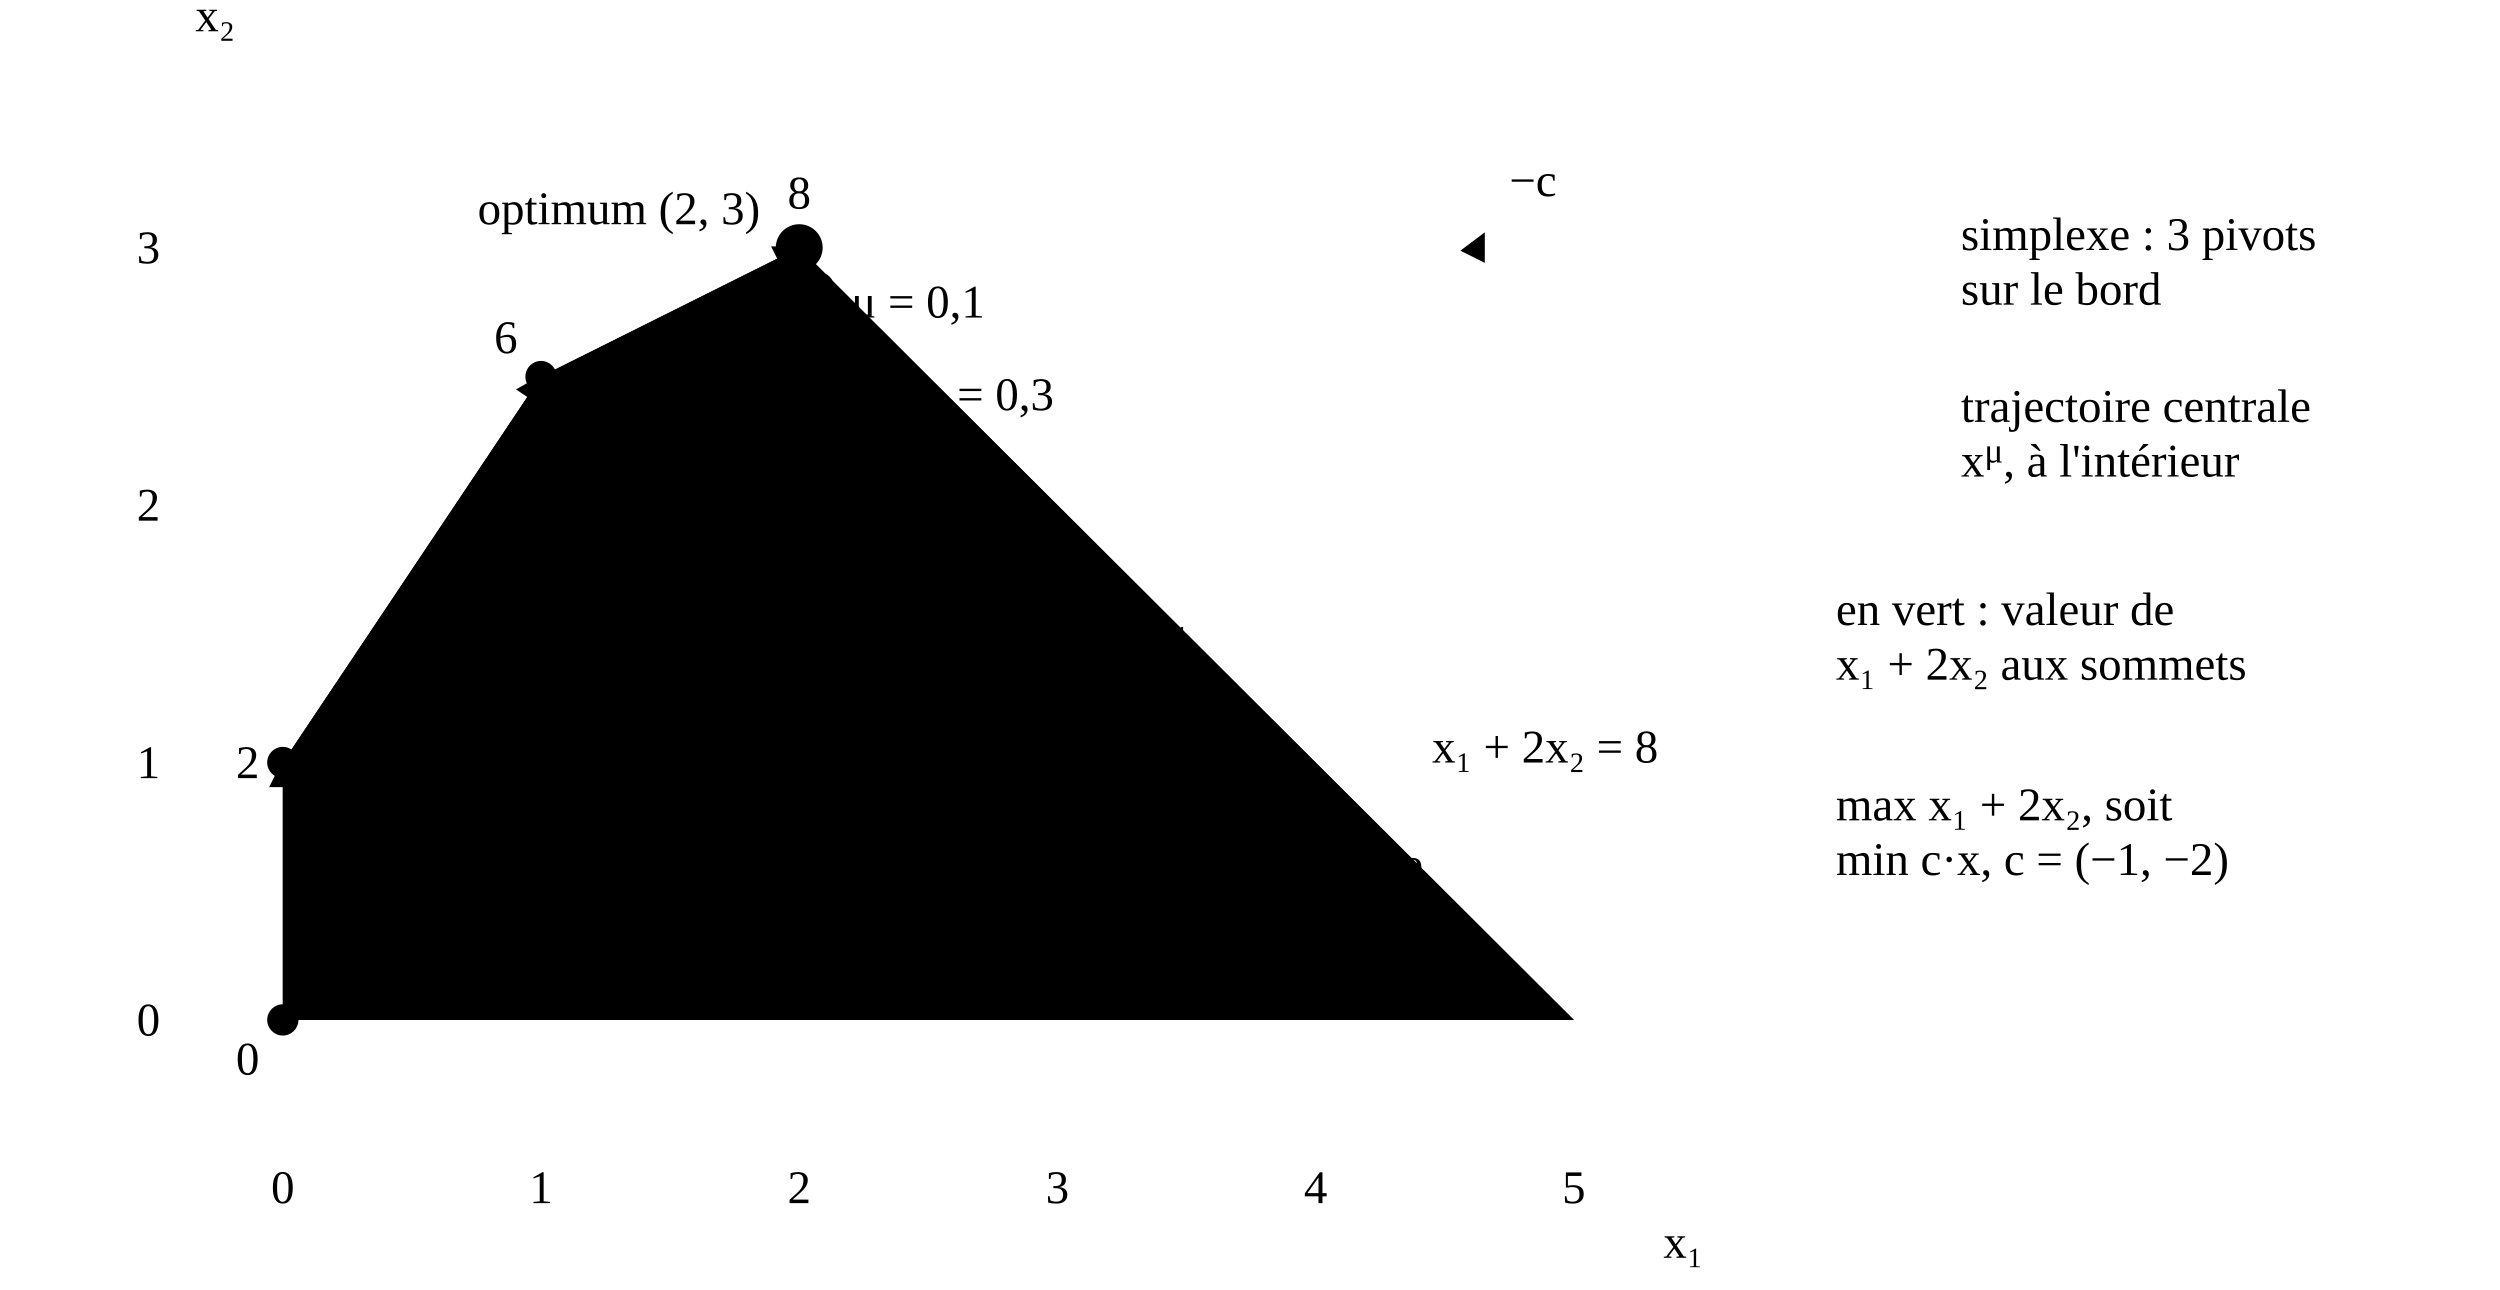
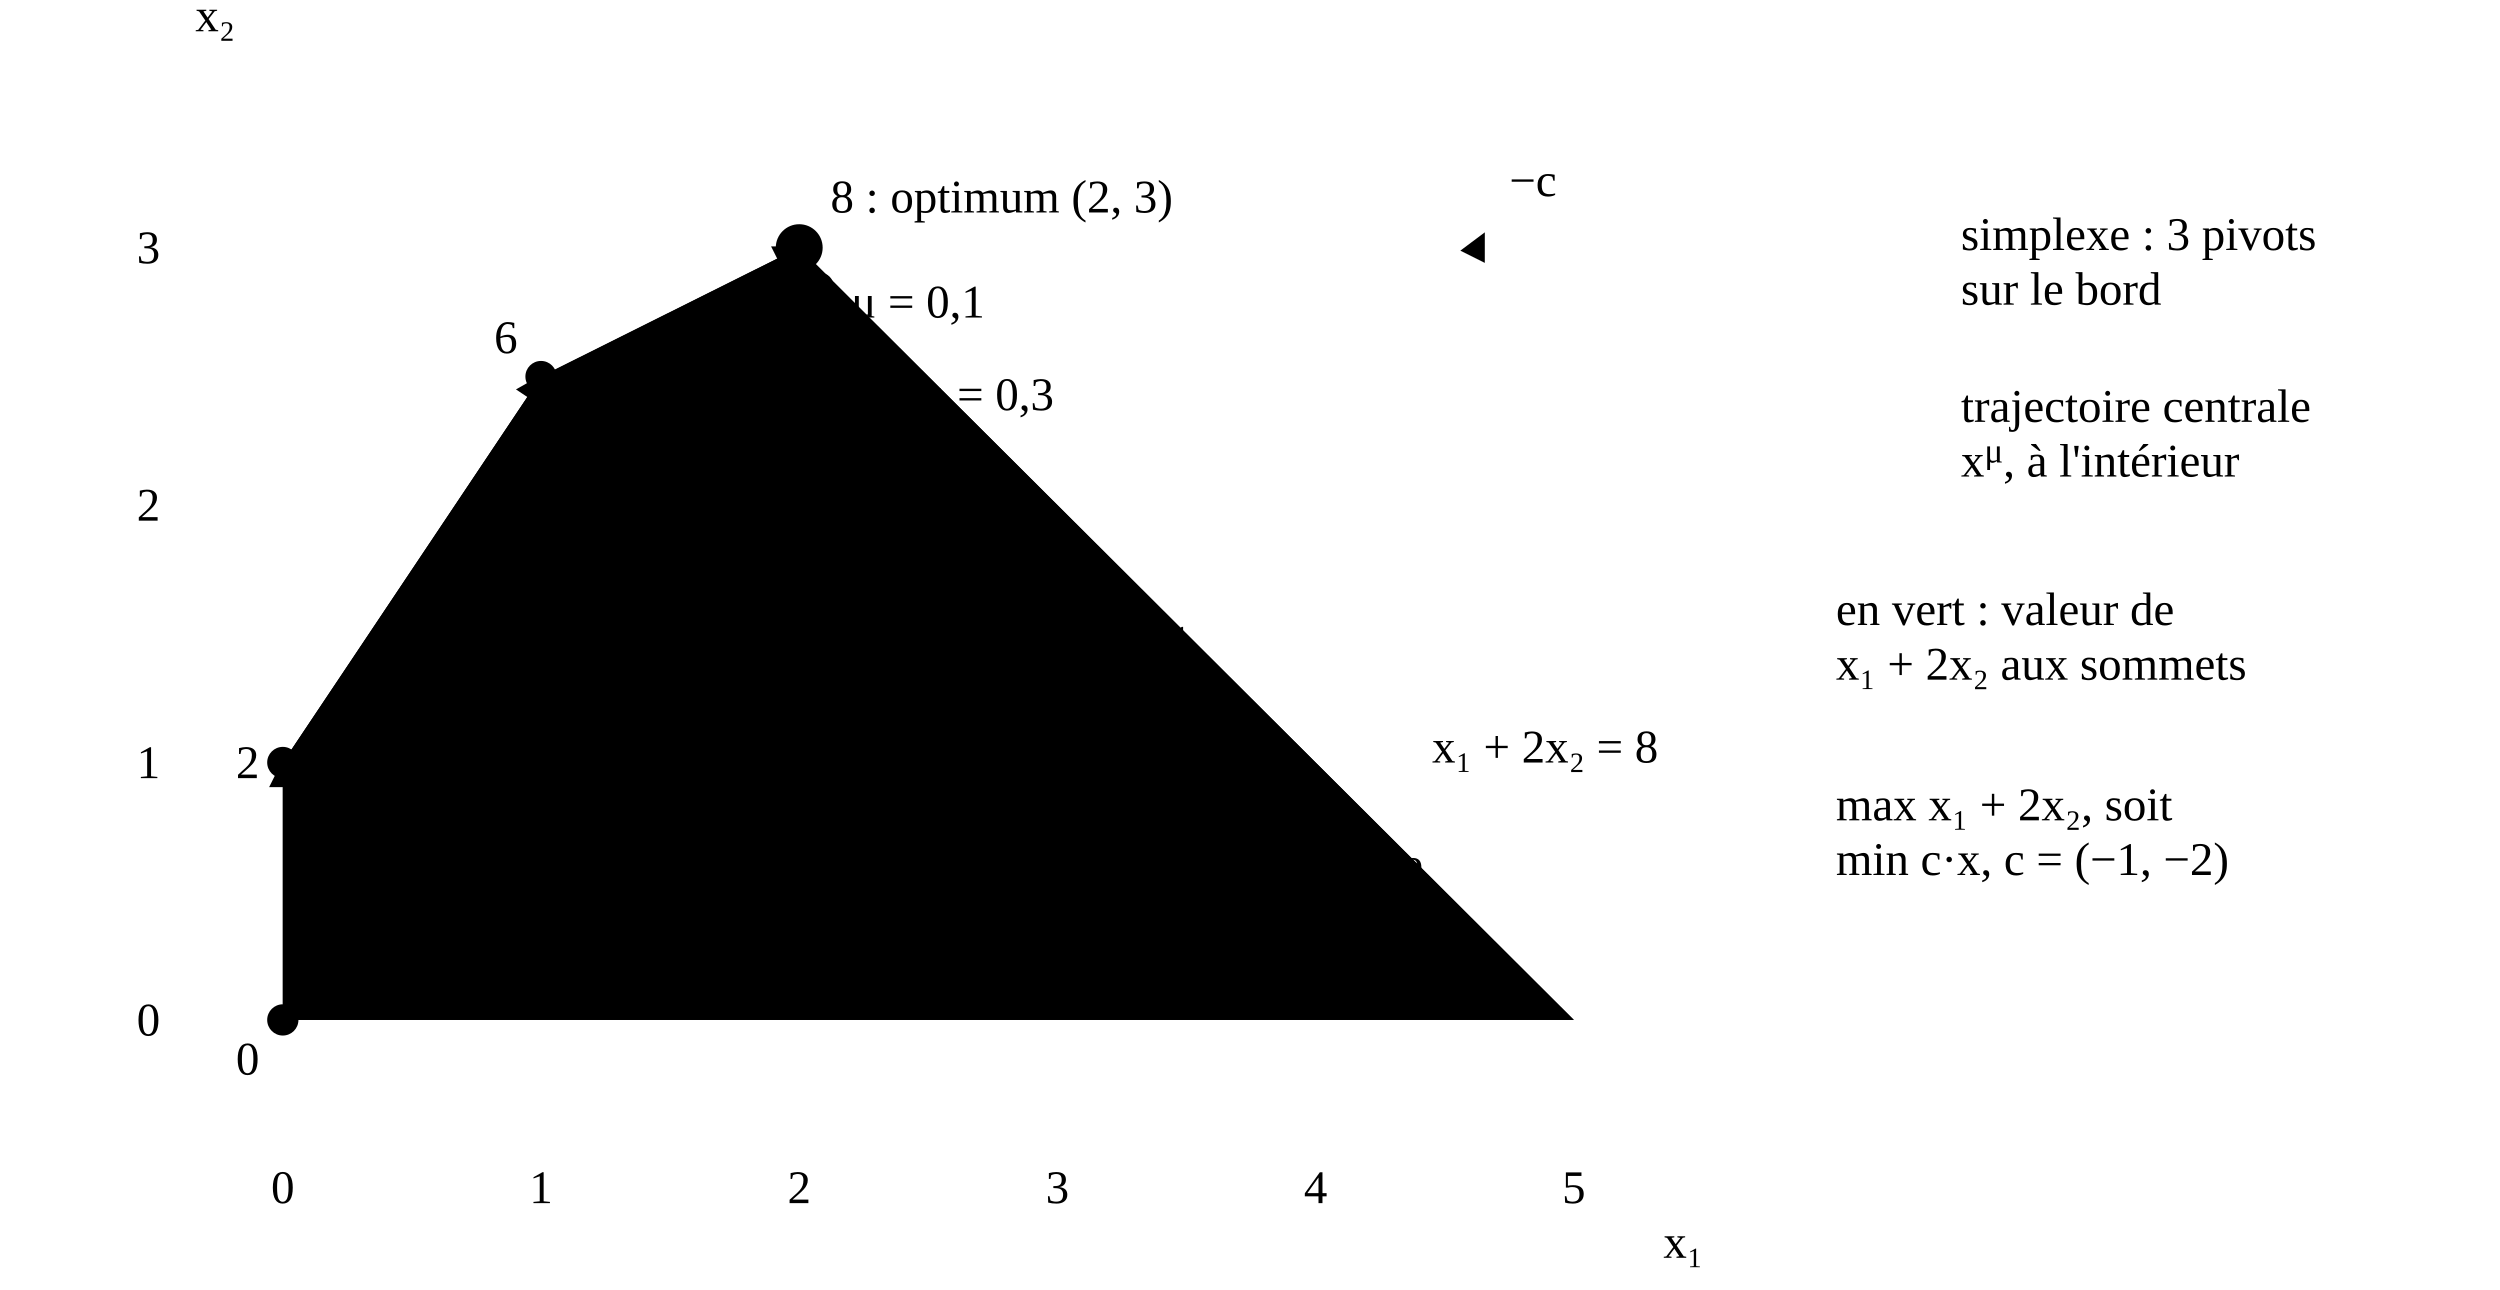
<svg xmlns="http://www.w3.org/2000/svg" viewBox="0 0 640 330" role="img" aria-label="Le polygone de l'exercice 4.2.1 : chemin du simplexe sur le bord, trajectoire centrale à l'intérieur">
  <defs>
    <marker id="P04-pentagone-arr-2" viewBox="0 0 10 10" refX="9" refY="5" markerWidth="7" markerHeight="7" orient="auto-start-reverse">
      <path d="M0,0 L10,5 L0,10 z" class="f2" />
    </marker>
    <marker id="P04-pentagone-arr-3" viewBox="0 0 10 10" refX="9" refY="5" markerWidth="7" markerHeight="7" orient="auto-start-reverse">
      <path d="M0,0 L10,5 L0,10 z" class="f3" />
    </marker>
  </defs>
  <line x1="72.4" y1="294.0" x2="72.4" y2="14.0" class="gr" />
  <text x="72.4" y="308.0" class="tx-s" text-anchor="middle">0</text>
  <line x1="138.5" y1="294.0" x2="138.5" y2="14.0" class="gr" />
  <text x="138.5" y="308.0" class="tx-s" text-anchor="middle">1</text>
  <line x1="204.6" y1="294.0" x2="204.6" y2="14.0" class="gr" />
  <text x="204.6" y="308.0" class="tx-s" text-anchor="middle">2</text>
  <line x1="270.7" y1="294.0" x2="270.7" y2="14.0" class="gr" />
  <text x="270.7" y="308.0" class="tx-s" text-anchor="middle">3</text>
  <line x1="336.8" y1="294.0" x2="336.8" y2="14.0" class="gr" />
  <text x="336.8" y="308.0" class="tx-s" text-anchor="middle">4</text>
  <line x1="402.9" y1="294.0" x2="402.9" y2="14.0" class="gr" />
  <text x="402.9" y="308.0" class="tx-s" text-anchor="middle">5</text>
  <line x1="46.0" y1="261.1" x2="436.0" y2="261.1" class="gr" />
  <text x="41.0" y="265.1" class="tx-s" text-anchor="end">0</text>
  <line x1="46.0" y1="195.2" x2="436.0" y2="195.2" class="gr" />
  <text x="41.0" y="199.2" class="tx-s" text-anchor="end">1</text>
  <line x1="46.0" y1="129.3" x2="436.0" y2="129.3" class="gr" />
  <text x="41.0" y="133.3" class="tx-s" text-anchor="end">2</text>
  <line x1="46.0" y1="63.4" x2="436.0" y2="63.4" class="gr" />
  <text x="41.0" y="67.4" class="tx-s" text-anchor="end">3</text>
  <line x1="46.0" y1="261.1" x2="436.0" y2="261.1" class="ax" />
  <line x1="72.4" y1="294.0" x2="72.4" y2="14.0" class="ax" />
  <text x="436.0" y="322.0" class="tx-s" text-anchor="end">x₁</text>
  <text x="50.0" y="8.0" class="tx-s" text-anchor="start">x₂</text>
  <path d="M72.4 261.1L402.9 261.1L204.6 63.4L138.5 96.4L72.4 195.2Z" class="a1" />
  <path d="M72.4 261.1L402.9 261.1L204.6 63.4L138.5 96.4L72.4 195.2Z" class="ln c1 thin" />
  <line x1="98.9" y1="10.7" x2="436.0" y2="178.7" class="ln c2 thin dash" />
  <text x="366.6" y="195.2" class="tx-s t2" text-anchor="start">x₁ + 2x₂ = 8</text>
  <line x1="356.7" y1="106.2" x2="379.8" y2="60.1" class="ln c2 thin" marker-end="url(#P04-pentagone-arr-2)" />
  <text x="386.4" y="50.2" class="tx-s t2" text-anchor="start">−c</text>
  <line x1="72.4" y1="261.1" x2="72.4" y2="195.2" class="ln c3" marker-end="url(#P04-pentagone-arr-3)" />
  <line x1="72.4" y1="195.2" x2="138.5" y2="96.4" class="ln c3" marker-end="url(#P04-pentagone-arr-3)" />
  <line x1="138.5" y1="96.4" x2="204.6" y2="63.4" class="ln c3" marker-end="url(#P04-pentagone-arr-3)" />
  <circle cx="72.4" cy="261.1" r="4" class="f3" />
  <text x="66.4" y="275.1" class="tx-s t3" text-anchor="end">0</text>
  <circle cx="72.4" cy="195.2" r="4" class="f3" />
  <text x="66.4" y="199.2" class="tx-s t3" text-anchor="end">2</text>
  <circle cx="138.5" cy="96.4" r="4" class="f3" />
  <text x="132.5" y="90.4" class="tx-s t3" text-anchor="end">6</text>
  <circle cx="204.6" cy="63.4" r="4" class="f3" />
-   <text x="204.6" y="53.4" class="tx-s t3" text-anchor="middle">8</text>
+   <text x="212.6" y="54.4" class="tx-s t3" text-anchor="start">8 : optimum (2, 3)</text>
  <path d="M274.1 213.3L274.1 213.3L274.1 213.3L274.1 213.2L274.1 213.2L274.1 213.2L274.1 213.2L274.1 213.2L274.1 213.2L274.1 213.2L274.1 213.2L274.1 213.2L274.1 213.2L274.1 213.2L274.1 213.2L274.1 213.2L274.1 213.2L274.1 213.2L274.1 213.2L274.1 213.2L274.1 213.2L274.2 213.2L274.2 213.2L274.2 213.2L274.2 213.2L274.2 213.2L274.2 213.1L274.2 213.1L274.2 213.1L274.2 213.1L274.2 213.1L274.3 213.1L274.3 213.1L274.3 213.1L274.3 213.1L274.3 213.1L274.3 213.0L274.3 213.0L274.4 213.0L274.4 213.0L274.4 213.0L274.4 213.0L274.4 213.0L274.5 212.9L274.5 212.9L274.5 212.9L274.5 212.9L274.6 212.9L274.6 212.8L274.6 212.8L274.7 212.8L274.7 212.8L274.7 212.7L274.8 212.7L274.8 212.7L274.9 212.6L274.9 212.6L275.0 212.6L275.0 212.5L275.1 212.5L275.1 212.4L275.2 212.4L275.2 212.3L275.3 212.3L275.3 212.2L275.4 212.2L275.5 212.1L275.6 212.0L275.6 212.0L275.7 211.9L275.8 211.8L275.9 211.7L276.0 211.7L276.1 211.6L276.2 211.5L276.3 211.4L276.4 211.3L276.5 211.2L276.7 211.1L276.8 210.9L276.9 210.8L277.1 210.7L277.2 210.5L277.3 210.4L277.5 210.2L277.7 210.0L277.8 209.9L278.0 209.7L278.2 209.5L278.4 209.3L278.5 209.0L278.7 208.8L278.9 208.6L279.1 208.3L279.4 208.0L279.6 207.7L279.8 207.4L280.0 207.1L280.2 206.7L280.5 206.4L280.7 206.0L280.9 205.6L281.2 205.1L281.4 204.7L281.6 204.2L281.8 203.6L282.1 203.1L282.3 202.5L282.5 201.9L282.6 201.2L282.8 200.5L282.9 199.7L283.1 198.9L283.2 198.1L283.2 197.2L283.3 196.2L283.3 195.2L283.2 194.1L283.1 193.0L283.0 191.7L282.8 190.4L282.5 189.0L282.2 187.5L281.7 186.0L281.2 184.3L280.6 182.5L279.9 180.6L279.1 178.6L278.2 176.6L277.2 174.3L276.1 172.0L274.8 169.6L273.5 167.0L272.0 164.4L270.4 161.6L268.7 158.8L266.9 155.9L265.1 152.9L263.1 149.8L261.1 146.7L259.0 143.6L256.9 140.5L254.8 137.3L252.6 134.2L250.5 131.1L248.4 128.0L246.2 125.0L244.1 122.1L242.1 119.2L240.1 116.4L238.2 113.7L236.3 111.1L234.5 108.5L232.7 106.1L231.0 103.8L229.4 101.5L227.9 99.4L226.4 97.3L225.0 95.4L223.7 93.6L222.5 91.8L221.3 90.1L220.2 88.6L219.2 87.1L218.2 85.7L217.3 84.4L216.4 83.1L215.6 81.9L214.9 80.8L214.2 79.8L213.5 78.8L212.9 77.9L212.3 77.1L211.8 76.2L211.3 75.5L210.9 74.8L210.4 74.1L210.1 73.5L209.7 72.9L209.4 72.3L209.0 71.8L208.7 71.3L208.5 70.9L208.2 70.5L208.0 70.1L207.8 69.7L207.6 69.3L207.4 69.0L207.2 68.7L207.1 68.4L206.9 68.1L206.8 67.9L206.6 67.6L206.5 67.4L206.4 67.2L206.3 67.0L206.2 66.8L206.1 66.6L206.0 66.4L205.9 66.3L205.9 66.1L205.8 66.0L205.7 65.8L205.7 65.7L205.6 65.6L205.5 65.5L205.5 65.4L205.4 65.3L205.4 65.2L205.4 65.1L205.3 65.0L205.3 64.9L205.2 64.8L205.2 64.7L205.2 64.7L205.2 64.6L205.1 64.5L205.1 64.5L205.1 64.4L205.1 64.4L205.0 64.3L205.0 64.3L205.0 64.2L205.0 64.2L205.0 64.2L204.9 64.1L204.9 64.1L204.9 64.0L204.9 64.0L204.9 64.0L204.9 64.0L204.9 63.9L204.8 63.9L204.8 63.9L204.8 63.9L204.8 63.8L204.8 63.8L204.8 63.8L204.8 63.8L204.8 63.7L204.8 63.7L204.8 63.7L204.8 63.7L204.8 63.7L204.7 63.7L204.7 63.7L204.7 63.6L204.7 63.6L204.7 63.6L204.7 63.6L204.7 63.6L204.7 63.6L204.7 63.6L204.7 63.6L204.7 63.6L204.7 63.6L204.7 63.6L204.7 63.5L204.7 63.5L204.7 63.5L204.7 63.5L204.7 63.5L204.7 63.5L204.7 63.5L204.7 63.5L204.7 63.5L204.7 63.5L204.7 63.5L204.7 63.5L204.7 63.5L204.7 63.5L204.7 63.5L204.7 63.5L204.7 63.5L204.7 63.5L204.7 63.5L204.7 63.5L204.7 63.5L204.7 63.5L204.7 63.5L204.7 63.5L204.7 63.4L204.7 63.4L204.7 63.4L204.7 63.4L204.7 63.4L204.7 63.4L204.7 63.4L204.7 63.4L204.7 63.4L204.7 63.4L204.7 63.4L204.7 63.4L204.7 63.4L204.7 63.4L204.7 63.4L204.7 63.4L204.7 63.4L204.7 63.4L204.7 63.4L204.6 63.4L204.6 63.4L204.6 63.4L204.6 63.4L204.6 63.4L204.6 63.4L204.6 63.4L204.6 63.4L204.6 63.4L204.6 63.4L204.6 63.4L204.6 63.4L204.6 63.4L204.6 63.4L204.6 63.4L204.6 63.4L204.6 63.4L204.6 63.4L204.6 63.4L204.6 63.4L204.6 63.4L204.6 63.4L204.6 63.4L204.6 63.4L204.6 63.4L204.6 63.4L204.6 63.4L204.6 63.4L204.6 63.4L204.6 63.4L204.6 63.4L204.6 63.4L204.6 63.4L204.6 63.4L204.6 63.4L204.6 63.4L204.6 63.4L204.6 63.4L204.6 63.4L204.6 63.4L204.6 63.4L204.6 63.4L204.6 63.4L204.6 63.4L204.6 63.4L204.6 63.4L204.6 63.4L204.6 63.4L204.6 63.4L204.6 63.4L204.6 63.4L204.6 63.4L204.6 63.4L204.6 63.4L204.6 63.4L204.6 63.4L204.6 63.4L204.6 63.4L204.6 63.4L204.6 63.4L204.6 63.4L204.6 63.4L204.6 63.4L204.6 63.4L204.6 63.4L204.6 63.4L204.6 63.4L204.6 63.4L204.6 63.4L204.6 63.4L204.6 63.4L204.6 63.4L204.6 63.4L204.6 63.4L204.6 63.4L204.6 63.4L204.6 63.4L204.6 63.4L204.6 63.4L204.6 63.4L204.6 63.4L204.6 63.4L204.6 63.4L204.6 63.4L204.6 63.4L204.6 63.4L204.6 63.4L204.6 63.4L204.6 63.4L204.6 63.4L204.6 63.4L204.6 63.4L204.6 63.4L204.6 63.4L204.6 63.4L204.6 63.4L204.6 63.4L204.6 63.4L204.6 63.4L204.6 63.4L204.6 63.4" class="ln ck" />
  <circle cx="274.0" cy="213.3" r="4" class="ln ck thin nofill" />
  <text x="282.0" y="225.3" class="tx-s" text-anchor="start">centre analytique</text>
  <circle cx="272.0" cy="164.4" r="3.5" class="fk" />
  <text x="280.0" y="168.4" class="tx-s" text-anchor="start">μ = 1</text>
  <circle cx="227.6" cy="99.0" r="3.5" class="fk" />
  <text x="235.6" y="105.0" class="tx-s" text-anchor="start">μ = 0,3</text>
  <circle cx="209.9" cy="73.3" r="3.5" class="fk" />
  <text x="217.9" y="81.3" class="tx-s" text-anchor="start">μ = 0,1</text>
  <circle cx="278.3" cy="209.3" r="3.5" class="fk" />
  <text x="286.3" y="205.3" class="tx-s" text-anchor="start">μ = 10</text>
  <circle cx="204.6" cy="63.4" r="6" class="f3" />
-   <text x="194.6" y="57.4" class="tx-s t3" text-anchor="end">optimum (2, 3)</text>
  <line x1="470" y1="60" x2="496" y2="60" class="ln c3" />
  <text x="502.0" y="64.0" class="tx-s" text-anchor="start">simplexe : 3 pivots</text>
  <text x="502.0" y="78.0" class="tx-s" text-anchor="start">sur le bord</text>
  <line x1="470" y1="104" x2="496" y2="104" class="ln ck" />
  <text x="502.0" y="108.0" class="tx-s" text-anchor="start">trajectoire centrale</text>
  <text x="502.0" y="122.0" class="tx-s" text-anchor="start">x<tspan baseline-shift="super" font-size="75%">μ</tspan>, à l'intérieur</text>
  <text x="470.0" y="160.0" class="tx-s t3" text-anchor="start">en vert : valeur de</text>
  <text x="470.0" y="174.0" class="tx-s t3" text-anchor="start">x₁ + 2x₂ aux sommets</text>
  <text x="470.0" y="210.0" class="tx-s" text-anchor="start">max x₁ + 2x₂, soit</text>
  <text x="470.0" y="224.0" class="tx-s" text-anchor="start">min c·x, c = (−1, −2)</text>
</svg>
